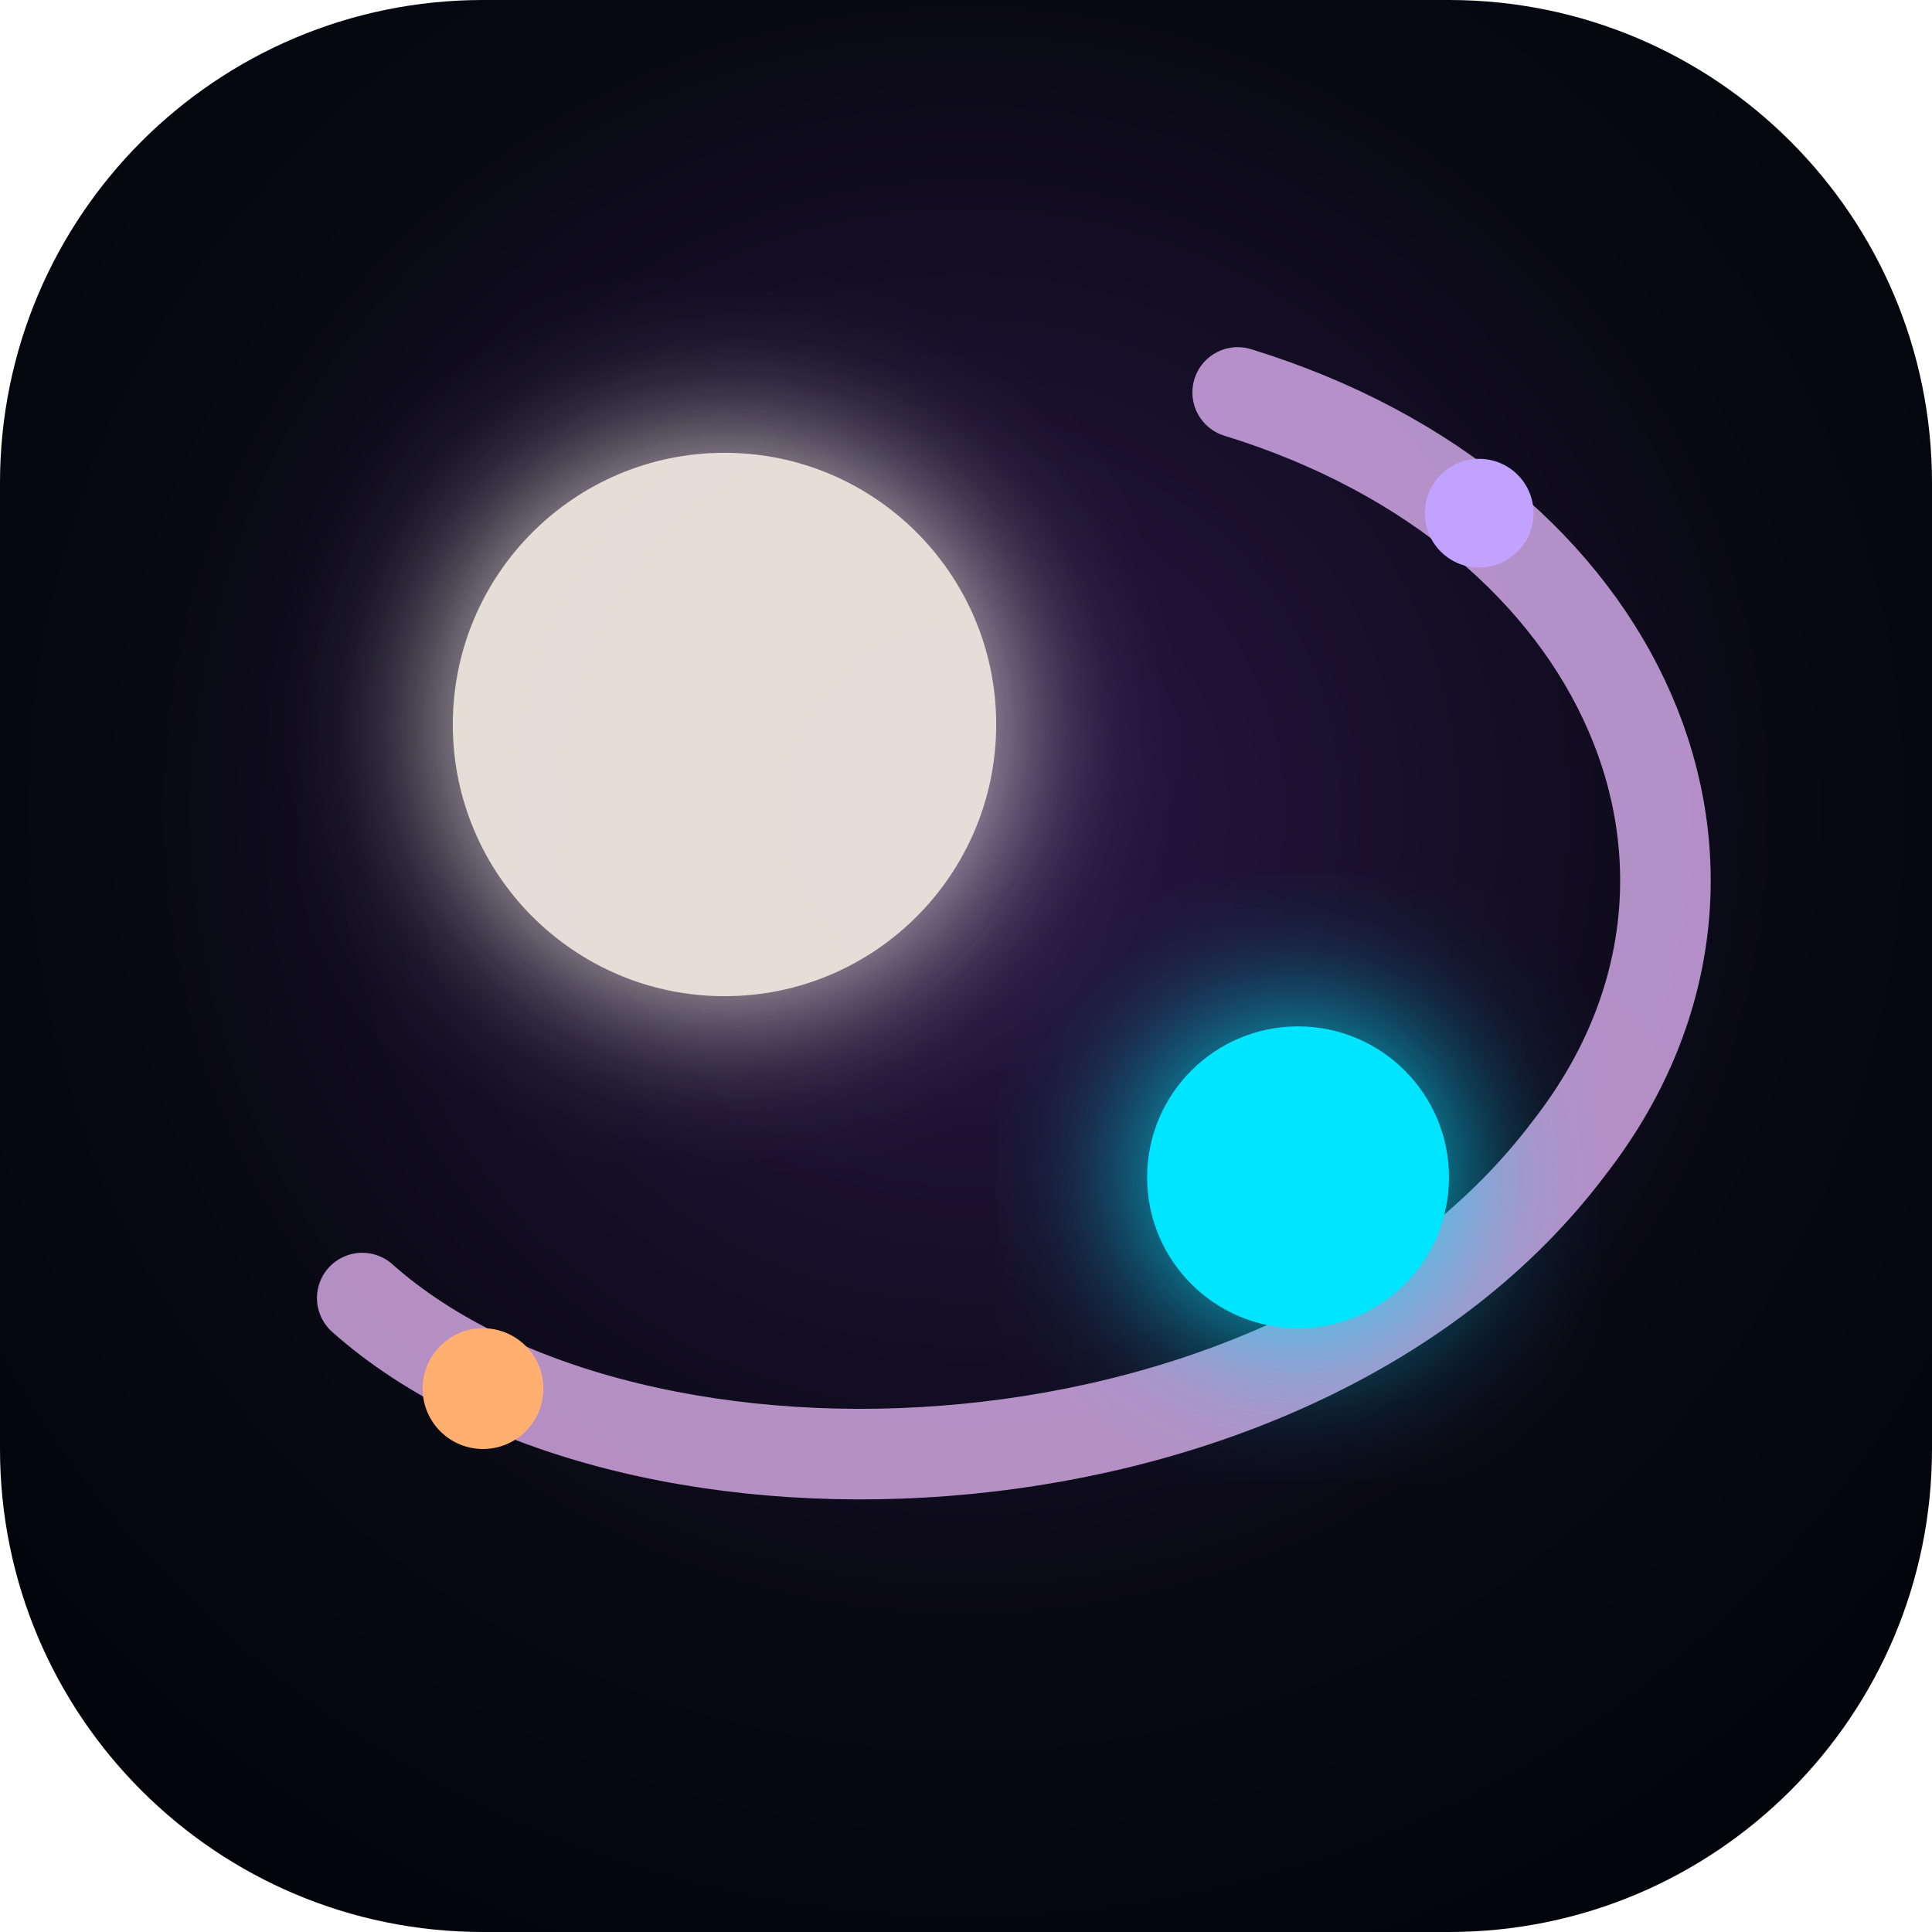
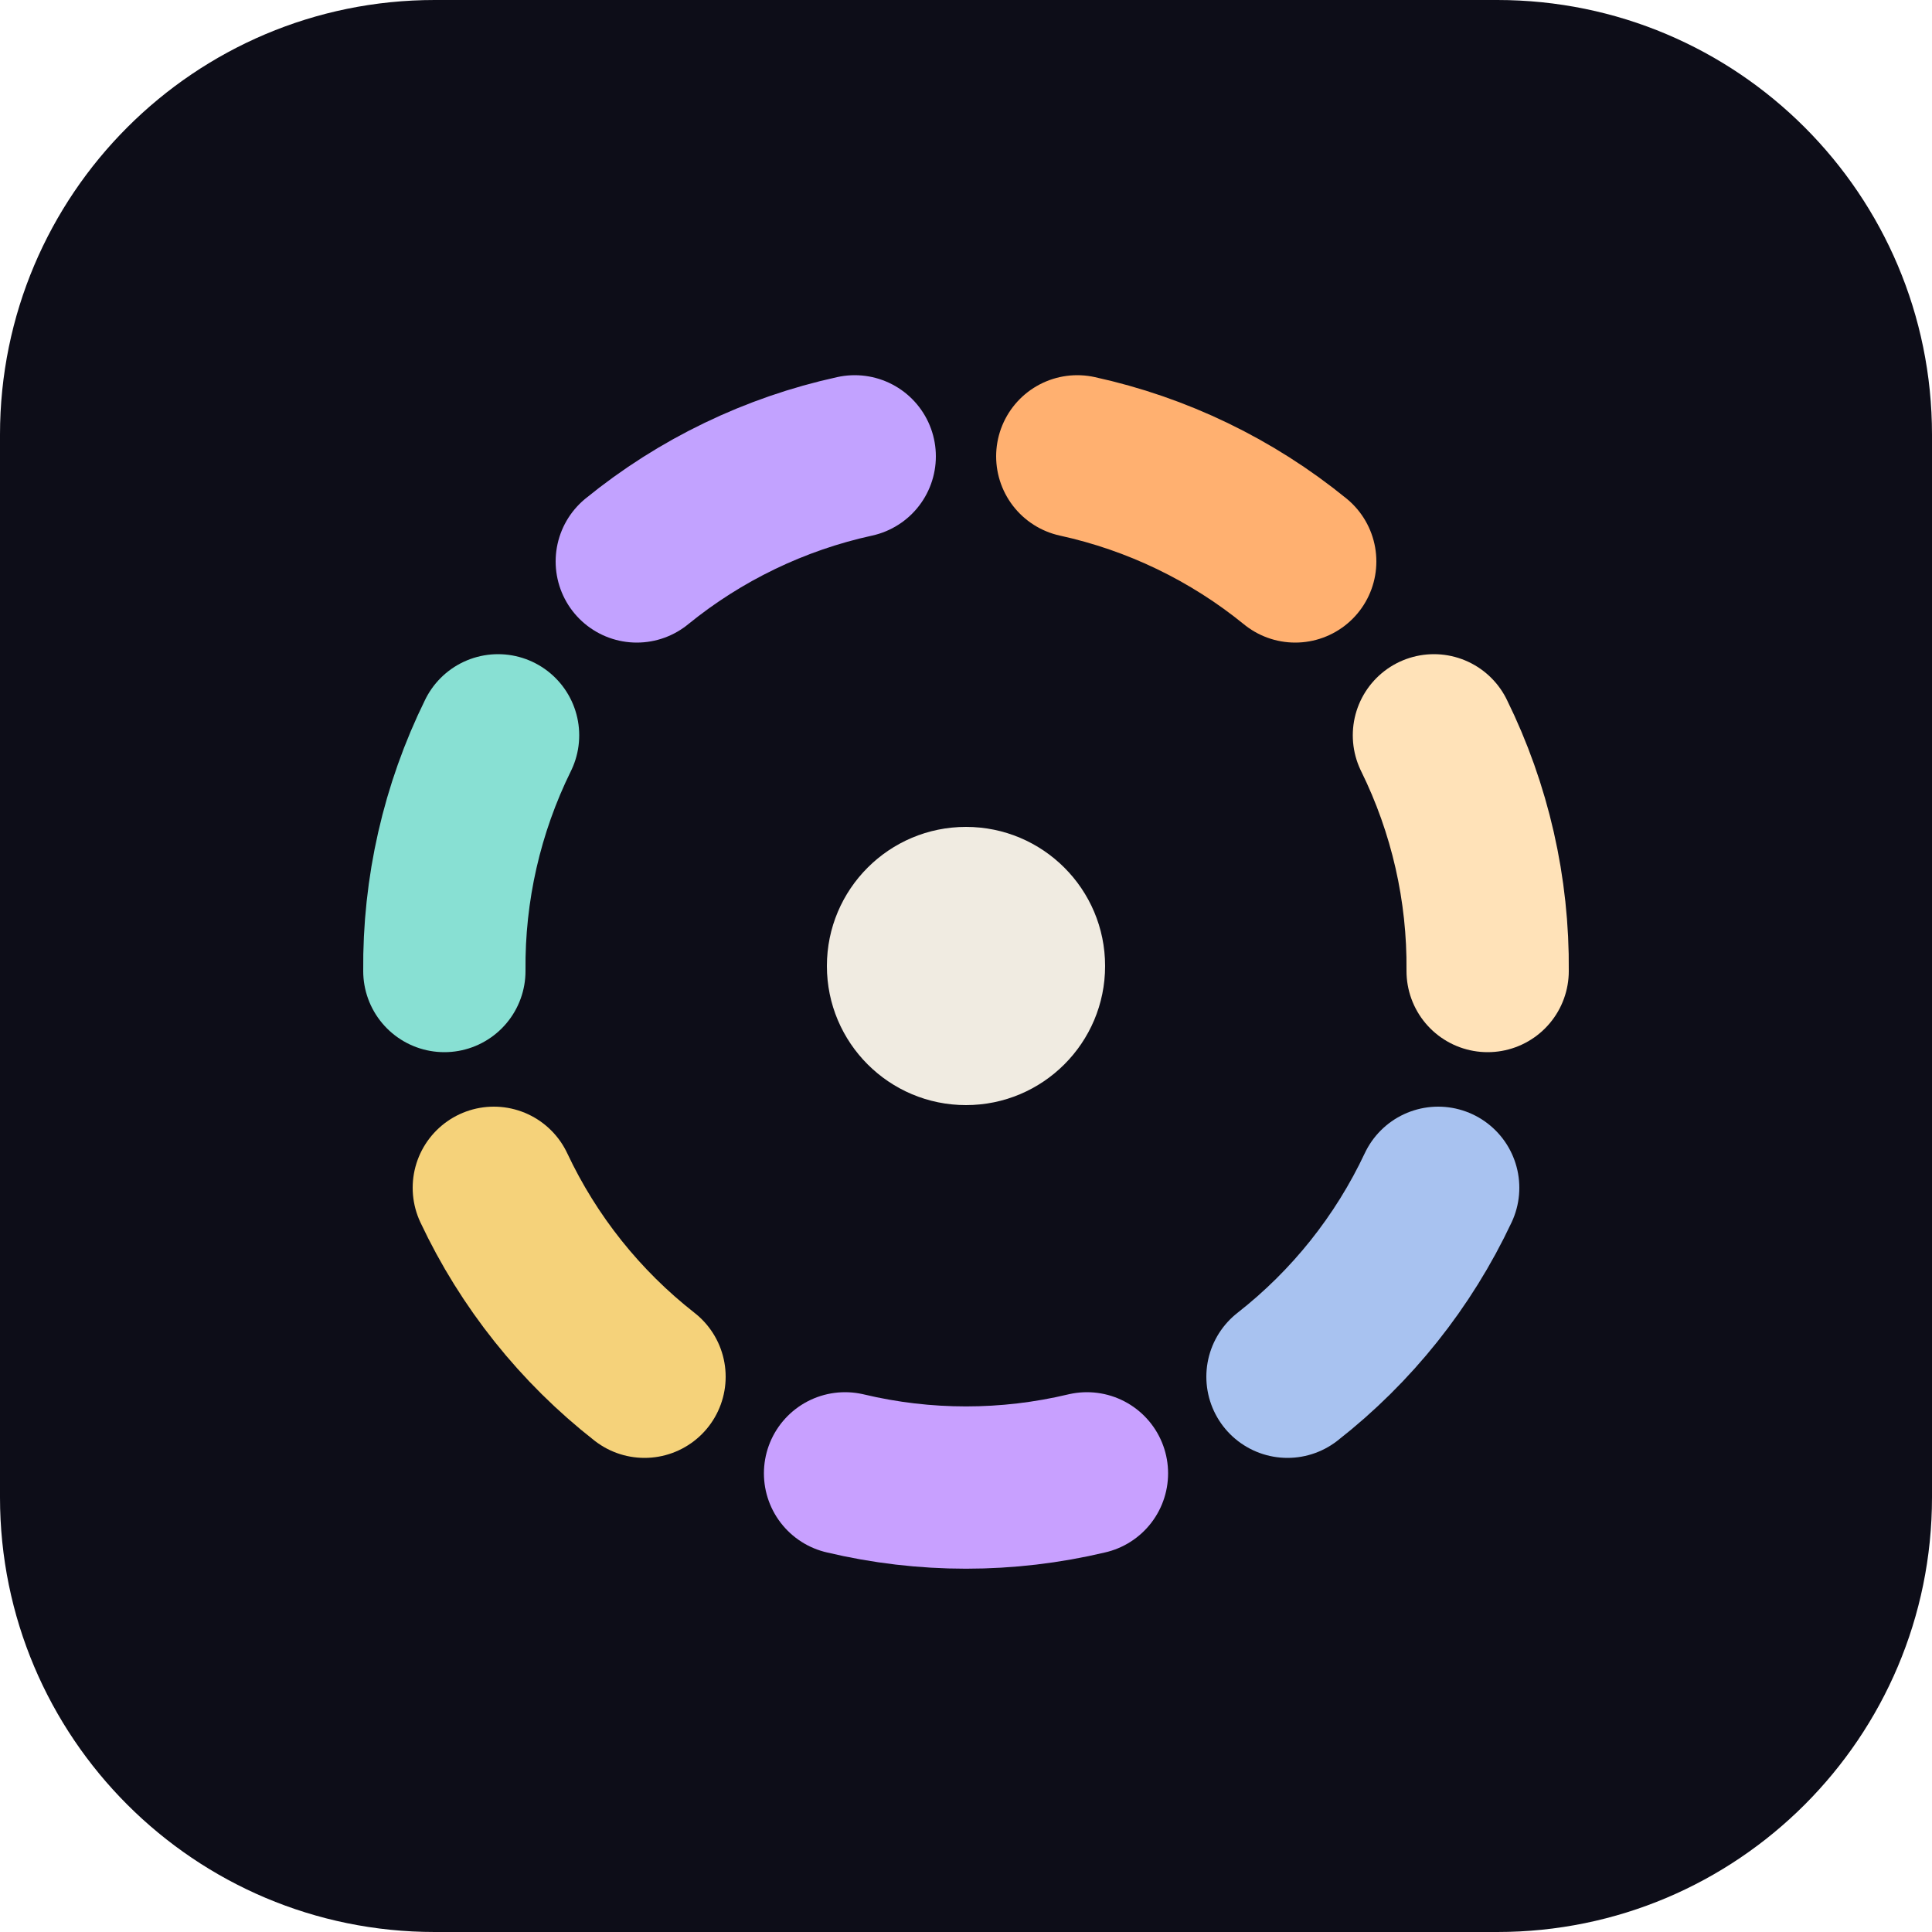
- <svg xmlns="http://www.w3.org/2000/svg" viewBox="0 0 64 64" role="img" aria-label="Cosmic timeline icon">
-   <defs>
-     <radialGradient id="bg" cx="50%" cy="42%" r="72%">
-       <stop offset="0%" stop-color="#2a1747" />
-       <stop offset="58%" stop-color="#090914" />
-       <stop offset="100%" stop-color="#020208" />
-     </radialGradient>
-     <linearGradient id="orbit" x1="8" x2="56" y1="52" y2="12">
-       <stop stop-color="#ffb070" />
-       <stop offset="55%" stop-color="#c2a2ff" />
-       <stop offset="100%" stop-color="#00e5ff" />
-     </linearGradient>
-     <filter id="glow" x="-50%" y="-50%" width="200%" height="200%">
-       <feGaussianBlur stdDeviation="2.6" result="blur" />
-       <feMerge>
-         <feMergeNode in="blur" />
-         <feMergeNode in="SourceGraphic" />
-       </feMerge>
-     </filter>
-   </defs>
-   <rect width="64" height="64" rx="16" fill="url(#bg)" />
-   <path d="M12 43c9 8 31 7 40-5 7-9 2-21-11-25" fill="none" stroke="url(#orbit)" stroke-width="3" stroke-linecap="round" opacity=".86" />
-   <circle cx="24" cy="24" r="9" fill="#f0ebe1" opacity=".94" filter="url(#glow)" />
-   <circle cx="43" cy="39" r="5" fill="#00e5ff" filter="url(#glow)" />
-   <circle cx="16" cy="46" r="2" fill="#ffb070" />
-   <circle cx="49" cy="17" r="1.8" fill="#c2a2ff" />
+ <svg xmlns="http://www.w3.org/2000/svg" viewBox="0 0 40 40" role="img" aria-label="Cosmos: siete eras">
+   <rect width="40" height="40" rx="9" fill="#0d0d18" />
+   <g transform="translate(4 4) scale(.8)">
+     <g fill="none" stroke-width="4.2" stroke-linecap="round">
+       <path d="M22.88 6.81A13.5 13.5 0 0 1 28.52 9.53" stroke="#ffb070" />
+       <path d="M32.11 14.03A13.5 13.5 0 0 1 33.50 20.13" stroke="#ffe2b8" />
+       <path d="M32.22 25.74A13.5 13.5 0 0 1 28.32 30.63" stroke="#a8c2f0" />
+       <path d="M23.13 33.13A13.5 13.5 0 0 1 16.87 33.13" stroke="#c8a0ff" />
+       <path d="M11.68 30.63A13.5 13.5 0 0 1 7.78 25.74" stroke="#f5d27a" />
+       <path d="M6.50 20.13A13.5 13.5 0 0 1 7.89 14.03" stroke="#88e0d3" />
+       <path d="M11.48 9.53A13.5 13.5 0 0 1 17.12 6.81" stroke="#c2a2ff" />
+     </g>
+     <circle cx="20" cy="20" r="3.6" fill="#f0ebe1" />
+   </g>
</svg>
